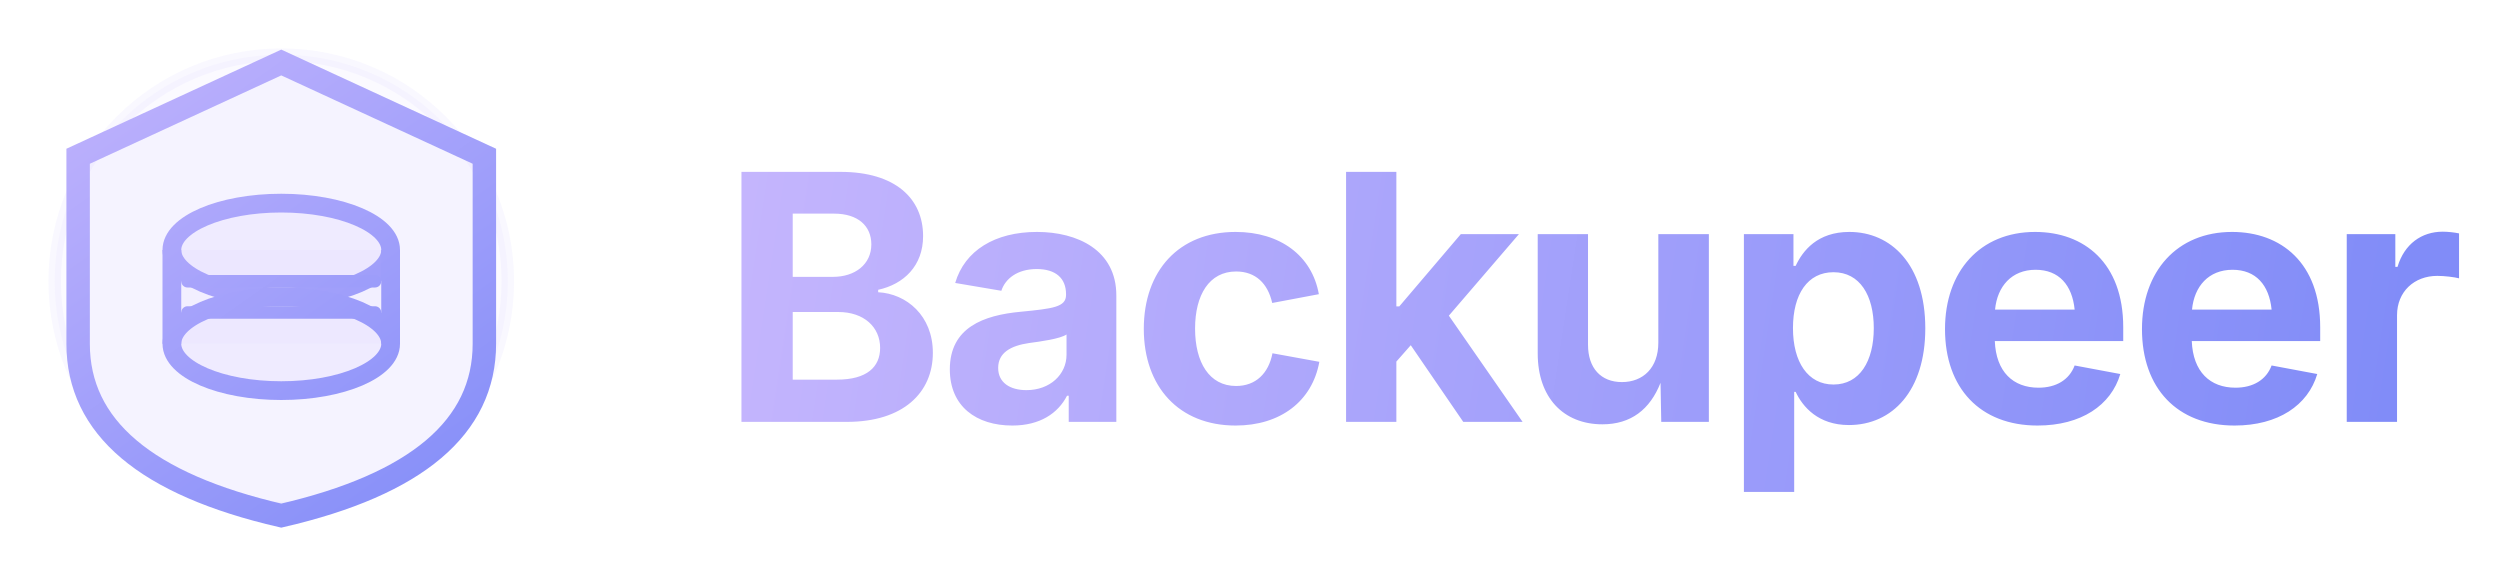
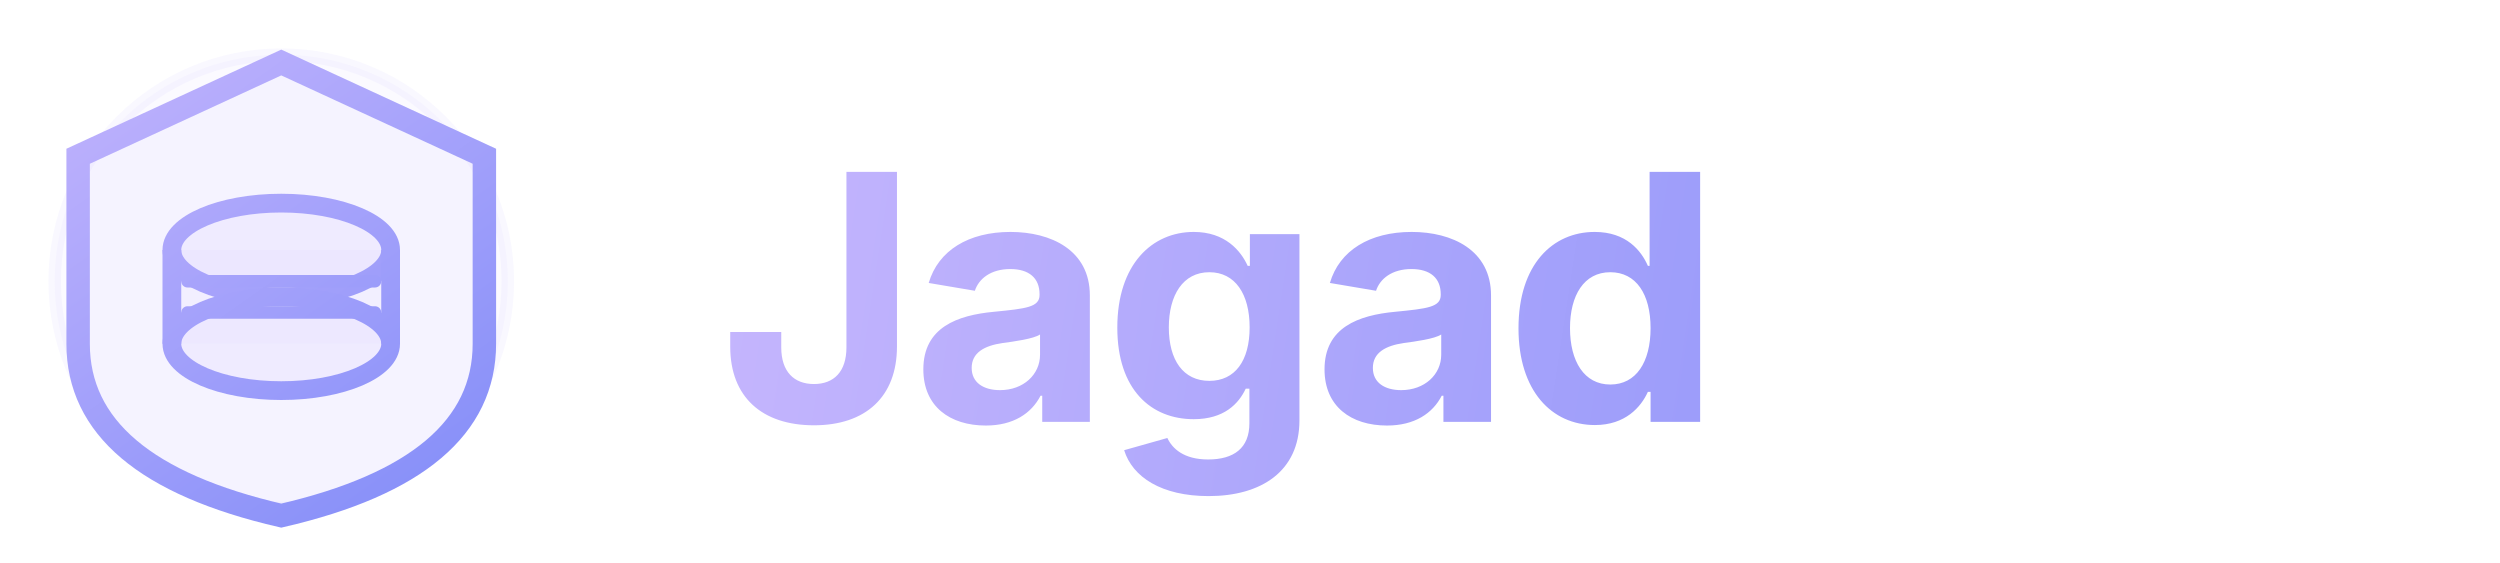
<svg xmlns="http://www.w3.org/2000/svg" viewBox="0 0 160 36" fill="none">
  <defs>
    <linearGradient id="hg-grad" x1="4" y1="2" x2="28" y2="36" gradientUnits="userSpaceOnUse">
      <stop stop-color="#c4b5fd" />
      <stop offset="1" stop-color="#818cf8" />
    </linearGradient>
    <linearGradient id="hg-text" x1="48" y1="10" x2="153" y2="26" gradientUnits="userSpaceOnUse">
      <stop stop-color="#c4b5fd" />
      <stop offset="1" stop-color="#818cf8" />
    </linearGradient>
  </defs>
  <circle cx="18" cy="18" r="14.5" fill="rgba(196,181,253,0.06)" stroke="rgba(196,181,253,0.10)" stroke-width="0.8" />
  <path d="M18 4L31 10V22Q31 30 18 33Q5 30 5 22V10L18 4Z" fill="rgba(196,181,253,0.10)" />
  <path d="M18 4L31 10V22Q31 30 18 33Q5 30 5 22V10L18 4Z" stroke="url(#hg-grad)" stroke-width="1.5" />
  <ellipse cx="18" cy="16" rx="7" ry="3" fill="rgba(196,181,253,0.12)" stroke="url(#hg-grad)" stroke-width="1.2" />
  <rect x="11" y="16" width="14" height="6" fill="rgba(196,181,253,0.06)" />
  <line x1="11" y1="16" x2="11" y2="22" stroke="url(#hg-grad)" stroke-width="1.2" />
  <line x1="25" y1="16" x2="25" y2="22" stroke="url(#hg-grad)" stroke-width="1.2" />
  <ellipse cx="18" cy="22" rx="7" ry="3" fill="rgba(196,181,253,0.12)" stroke="url(#hg-grad)" stroke-width="1.2" />
  <line x1="12" y1="18" x2="24" y2="18" stroke="url(#hg-grad)" stroke-width="0.8" stroke-linecap="round" />
  <line x1="12" y1="20" x2="24" y2="20" stroke="url(#hg-grad)" stroke-width="0.8" stroke-linecap="round" />
-   <text x="46" y="27" font-family="Inter, -apple-system, sans-serif" font-size="22" font-weight="700" letter-spacing="-0.5" fill="url(#hg-text)">Backupeer</text>
+   <text x="46" y="27" font-family="Inter, -apple-system, sans-serif" font-size="22" font-weight="700" letter-spacing="-0.5" fill="url(#hg-text)">Jagad</text>
</svg>
